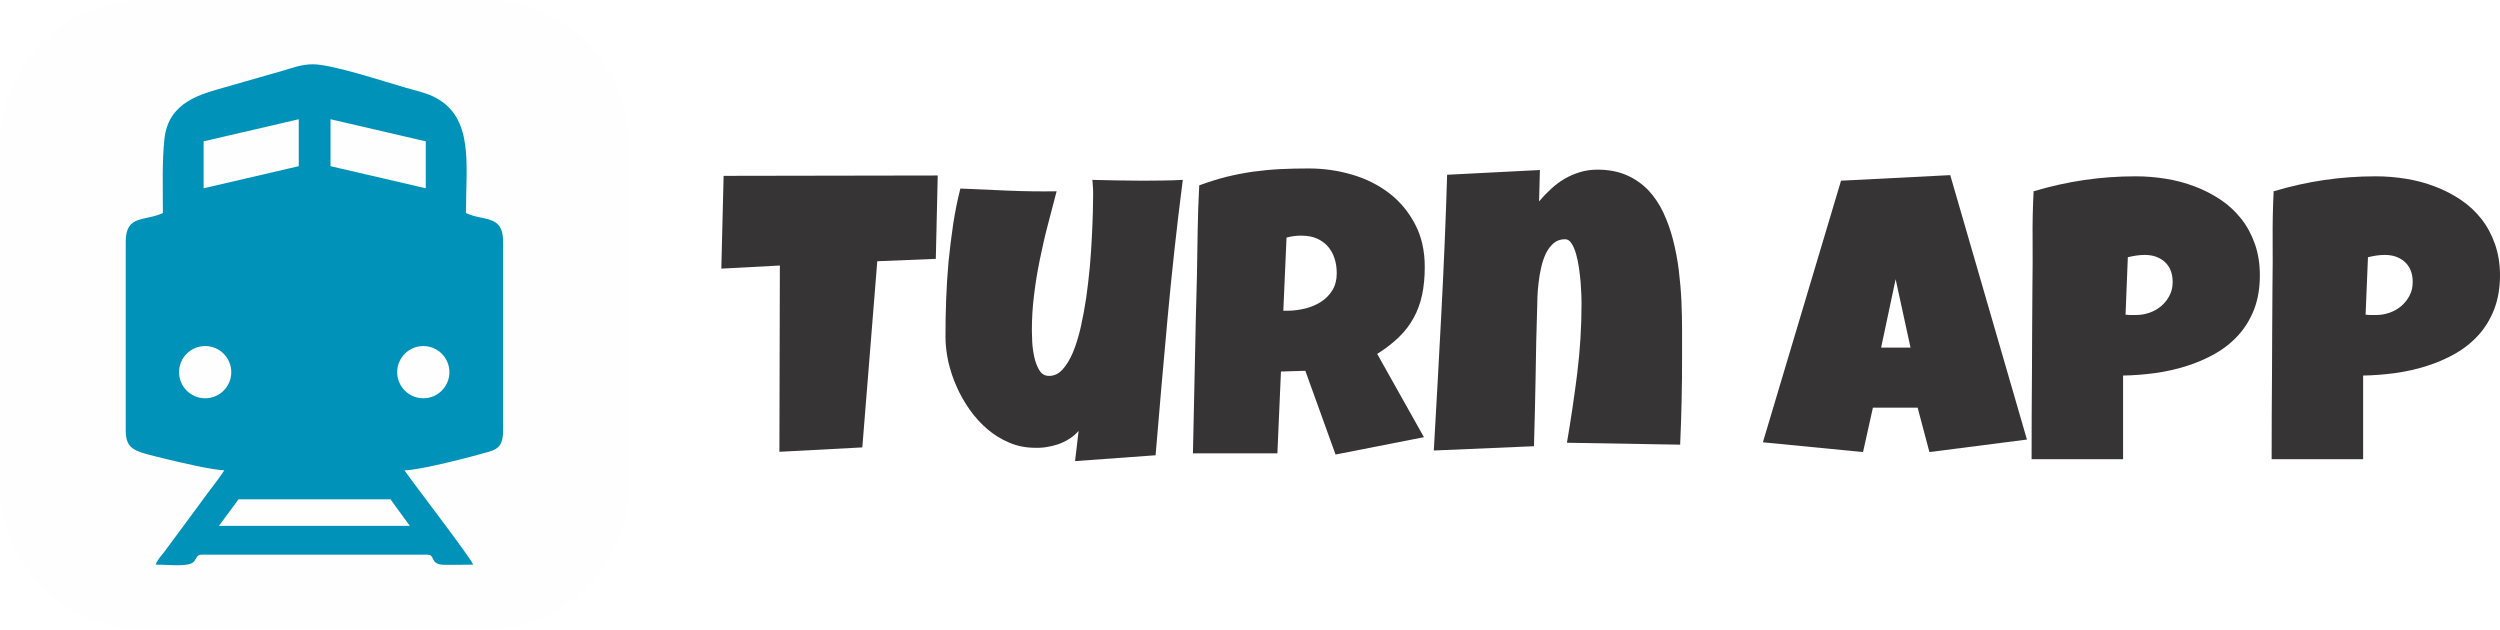
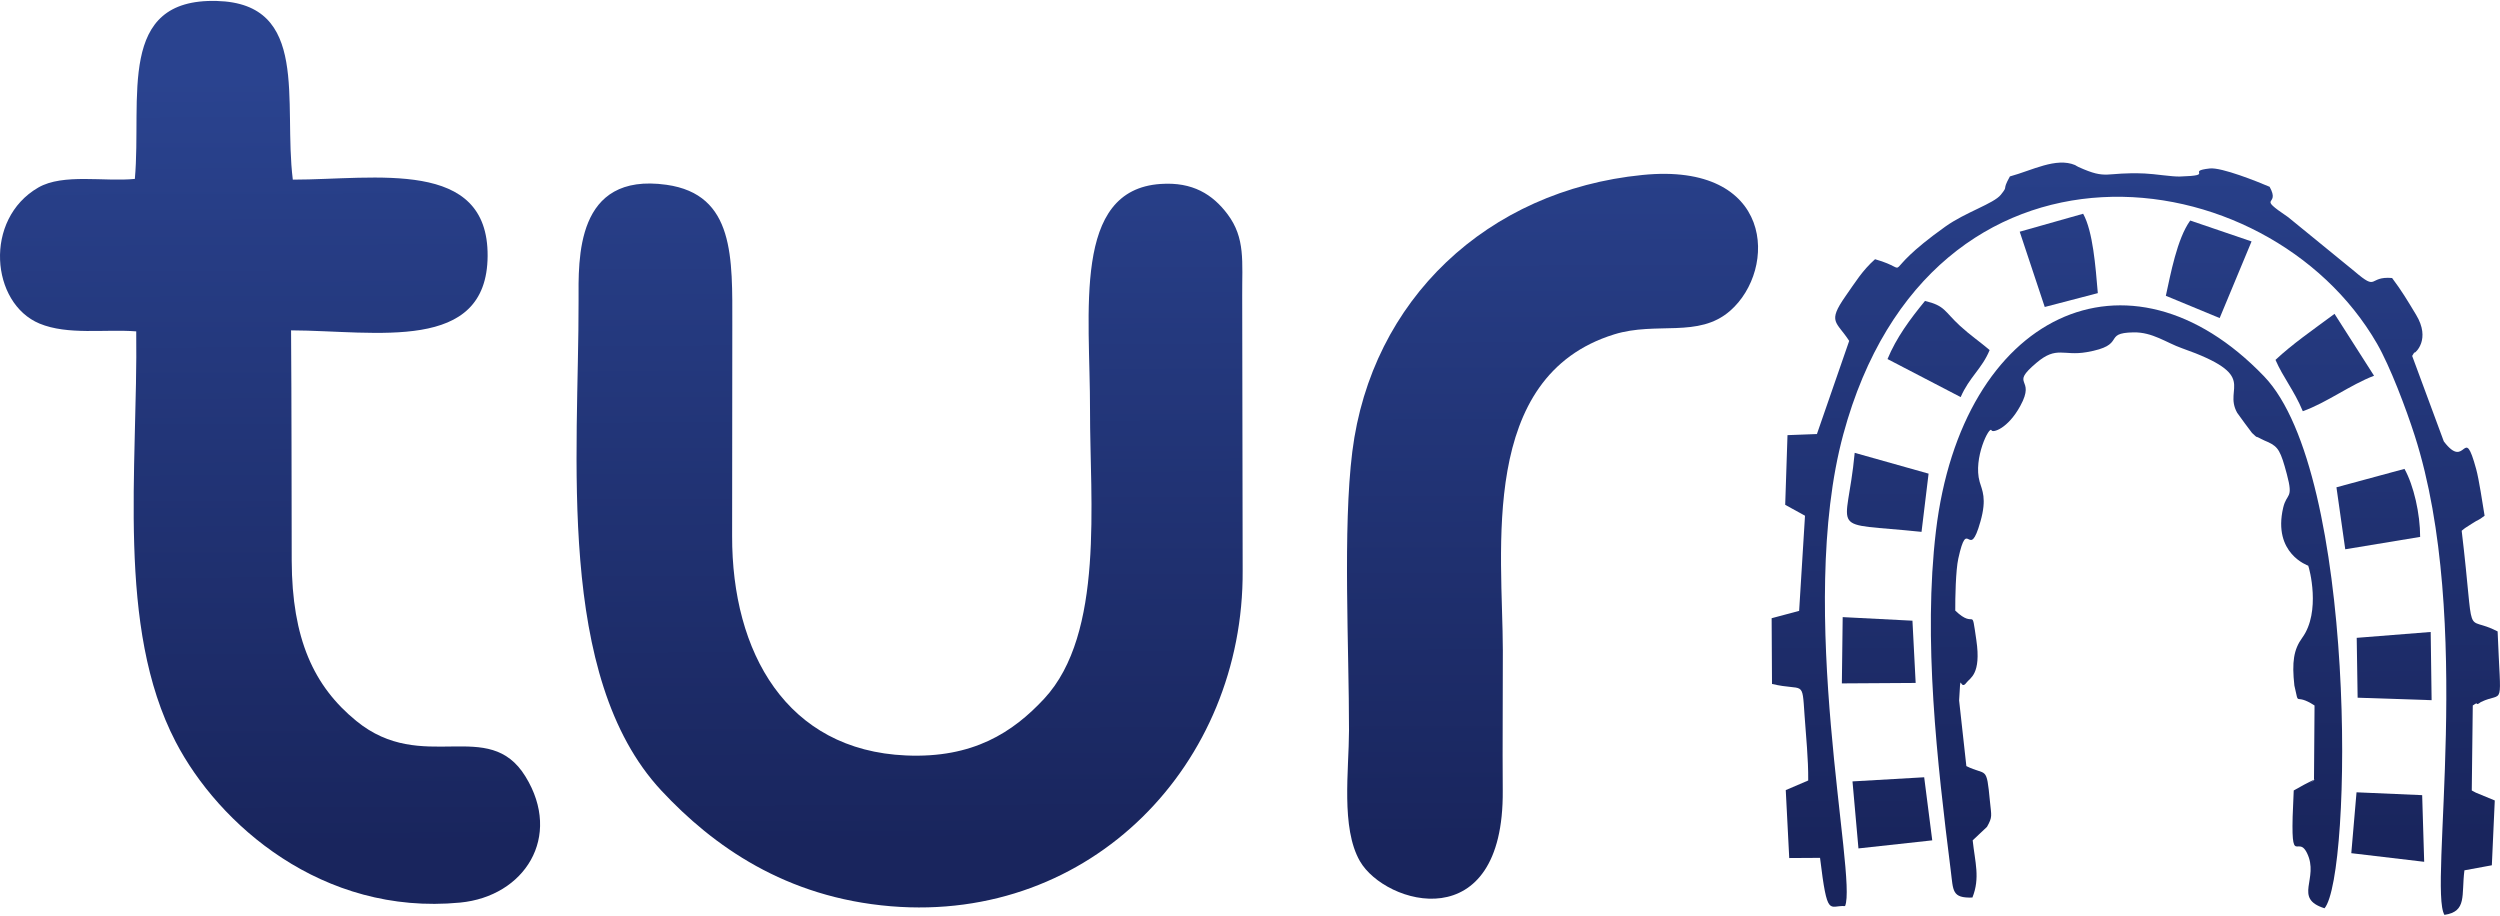
- <svg xmlns="http://www.w3.org/2000/svg" xml:space="preserve" width="274px" height="69px" version="1.1" style="shape-rendering:geometricPrecision; text-rendering:geometricPrecision; image-rendering:optimizeQuality; fill-rule:evenodd; clip-rule:evenodd" viewBox="0 0 273.8 68.87">
+ <svg xmlns="http://www.w3.org/2000/svg" xmlns:xlink="http://www.w3.org/1999/xlink" xml:space="preserve" width="273px" height="100px" version="1.1" style="shape-rendering:geometricPrecision; text-rendering:geometricPrecision; image-rendering:optimizeQuality; fill-rule:evenodd; clip-rule:evenodd" viewBox="0 0 272.7 99.7">
  <defs>
    <style type="text/css">
   
-     .fil0 {fill:#FEFEFE}
-     .fil1 {fill:#0092B8}
-     .fil2 {fill:#373435;fill-rule:nonzero}
+     .fil10 {fill:url(#id0)}
+     .fil1 {fill:url(#id1)}
+     .fil5 {fill:url(#id2)}
+     .fil6 {fill:url(#id3)}
+     .fil8 {fill:url(#id4)}
+     .fil9 {fill:url(#id5)}
+     .fil11 {fill:url(#id6)}
+     .fil7 {fill:url(#id7)}
+     .fil12 {fill:url(#id8)}
+     .fil13 {fill:url(#id9)}
+     .fil2 {fill:url(#id10)}
+     .fil4 {fill:url(#id11)}
+     .fil3 {fill:url(#id12)}
+     .fil0 {fill:url(#id13)}
+     .fil14 {fill:url(#id14)}
   
  </style>
+     <linearGradient id="id0" gradientUnits="userSpaceOnUse" x1="141.24" y1="91.73" x2="140.91" y2="8.05">
+       <stop offset="0" style="stop-opacity:1; stop-color:#19255D" />
+       <stop offset="1" style="stop-opacity:1; stop-color:#2A438F" />
+     </linearGradient>
+     <linearGradient id="id1" gradientUnits="userSpaceOnUse" xlink:href="#id0" x1="141.24" y1="91.73" x2="140.91" y2="8.05">
+   </linearGradient>
+     <linearGradient id="id2" gradientUnits="userSpaceOnUse" xlink:href="#id0" x1="141.24" y1="91.73" x2="140.91" y2="8.05">
+   </linearGradient>
+     <linearGradient id="id3" gradientUnits="userSpaceOnUse" xlink:href="#id0" x1="141.24" y1="91.73" x2="140.91" y2="8.05">
+   </linearGradient>
+     <linearGradient id="id4" gradientUnits="userSpaceOnUse" xlink:href="#id0" x1="141.24" y1="91.73" x2="140.92" y2="8.05">
+   </linearGradient>
+     <linearGradient id="id5" gradientUnits="userSpaceOnUse" xlink:href="#id0" x1="141.24" y1="91.73" x2="140.91" y2="8.05">
+   </linearGradient>
+     <linearGradient id="id6" gradientUnits="userSpaceOnUse" xlink:href="#id0" x1="141.24" y1="91.73" x2="140.91" y2="8.05">
+   </linearGradient>
+     <linearGradient id="id7" gradientUnits="userSpaceOnUse" xlink:href="#id0" x1="141.24" y1="91.73" x2="140.91" y2="8.05">
+   </linearGradient>
+     <linearGradient id="id8" gradientUnits="userSpaceOnUse" xlink:href="#id0" x1="141.24" y1="91.73" x2="140.92" y2="8.05">
+   </linearGradient>
+     <linearGradient id="id9" gradientUnits="userSpaceOnUse" xlink:href="#id0" x1="141.24" y1="91.73" x2="140.91" y2="8.05">
+   </linearGradient>
+     <linearGradient id="id10" gradientUnits="userSpaceOnUse" xlink:href="#id0" x1="141.24" y1="91.73" x2="140.91" y2="8.05">
+   </linearGradient>
+     <linearGradient id="id11" gradientUnits="userSpaceOnUse" xlink:href="#id0" x1="141.24" y1="91.73" x2="140.91" y2="8.05">
+   </linearGradient>
+     <linearGradient id="id12" gradientUnits="userSpaceOnUse" xlink:href="#id0" x1="141.24" y1="91.73" x2="140.91" y2="8.05">
+   </linearGradient>
+     <linearGradient id="id13" gradientUnits="userSpaceOnUse" xlink:href="#id0" x1="141.24" y1="91.73" x2="140.91" y2="8.05">
+   </linearGradient>
+     <linearGradient id="id14" gradientUnits="userSpaceOnUse" xlink:href="#id0" x1="141.24" y1="91.73" x2="140.91" y2="8.05">
+   </linearGradient>
  </defs>
  <g id="Camada_x0020_1">
-     <g id="_2739643514256">
-       <rect class="fil0" width="68.87" height="68.87" rx="15.74" ry="15.74" />
-       <path class="fil1" d="M17.84 23.29c-1.95,0.93 -4.07,0.14 -4.07,3.13l0 20.67c0,2.24 1.1,2.31 4.38,3.13 1.28,0.32 5.26,1.25 6.42,1.25 -0.58,0.88 -1.21,1.67 -1.85,2.53 -0.67,0.89 -1.26,1.73 -1.93,2.62l-2.79 3.77c-0.29,0.38 -0.82,0.94 -0.94,1.41 1.64,0 3.63,0.29 4.19,-0.34 0.28,-0.33 0.29,-0.75 0.82,-0.75l24.74 0c0.93,0 0.19,1.08 1.86,1.11 1.03,0.02 2.11,-0.02 3.15,-0.02 -0.18,-0.65 -6.64,-9.02 -7.52,-10.33 1.67,0 7.44,-1.51 9.24,-2.03 1.17,-0.34 1.56,-0.88 1.56,-2.35l0 -20.67c0,-2.99 -2.12,-2.2 -4.07,-3.13 0,-5.35 0.92,-10.56 -3.54,-12.74 -0.92,-0.45 -2.02,-0.68 -3.09,-0.99 -2.3,-0.66 -8.05,-2.56 -10.12,-2.56 -1.26,0 -2.28,0.41 -3.36,0.72l-6.33 1.81c-2.43,0.71 -6.14,1.52 -6.58,5.63 -0.27,2.45 -0.17,5.42 -0.17,8.13zm4.46 -7.85l10.42 -2.42 0 5.14 -10.42 2.42 0 -5.14zm24.33 0l-10.43 -2.42 0 5.14 10.43 2.42 0 -5.14zm-24.16 22.42c1.58,0 2.86,1.28 2.86,2.86 0,1.58 -1.28,2.86 -2.86,2.86 -1.58,0 -2.86,-1.28 -2.86,-2.86 0,-1.58 1.28,-2.86 2.86,-2.86zm23.89 0c1.58,0 2.86,1.28 2.86,2.86 0,1.58 -1.28,2.86 -2.86,2.86 -1.58,0 -2.86,-1.28 -2.86,-2.86 0,-1.58 1.28,-2.86 2.86,-2.86zm-22.38 19.69l20.9 0 -2.11 -2.9 -16.65 0 -2.14 2.9z" />
-       <polygon class="fil2" points="102.7,19.18 102.49,28.31 96.08,28.57 94.44,48.96 85.36,49.44 85.41,29.04 79,29.38 79.25,19.22 " />
-       <path id="1" class="fil2" d="M129.54 19.66c-0.65,5.04 -1.2,10.07 -1.66,15.07 -0.46,5 -0.9,10.03 -1.32,15.09l-8.82 0.64 0.39 -3.31c-0.29,0.33 -0.62,0.62 -1,0.86 -0.38,0.25 -0.78,0.44 -1.22,0.6 -0.42,0.14 -0.87,0.25 -1.33,0.32 -0.46,0.07 -0.9,0.09 -1.31,0.07 -0.98,-0.01 -1.9,-0.2 -2.75,-0.57 -0.86,-0.36 -1.66,-0.85 -2.37,-1.46 -0.72,-0.61 -1.37,-1.32 -1.94,-2.13 -0.57,-0.81 -1.06,-1.66 -1.45,-2.56 -0.4,-0.9 -0.7,-1.81 -0.91,-2.74 -0.2,-0.94 -0.3,-1.84 -0.3,-2.71 0,-1.29 0.02,-2.63 0.07,-4.01 0.05,-1.39 0.14,-2.78 0.26,-4.17 0.14,-1.39 0.31,-2.76 0.51,-4.13 0.21,-1.36 0.47,-2.67 0.79,-3.91 1.74,0.08 3.51,0.16 5.27,0.23 1.76,0.07 3.52,0.1 5.27,0.07 -0.33,1.24 -0.66,2.49 -0.98,3.75 -0.33,1.25 -0.61,2.52 -0.87,3.79 -0.26,1.27 -0.47,2.54 -0.62,3.82 -0.16,1.27 -0.24,2.56 -0.24,3.87 0,0.3 0.02,0.73 0.04,1.29 0.03,0.56 0.11,1.11 0.23,1.65 0.12,0.55 0.31,1.03 0.55,1.43 0.26,0.42 0.61,0.62 1.07,0.62 0.55,0 1.04,-0.23 1.47,-0.7 0.42,-0.47 0.81,-1.09 1.14,-1.88 0.33,-0.79 0.61,-1.7 0.85,-2.74 0.23,-1.02 0.43,-2.1 0.6,-3.23 0.16,-1.13 0.29,-2.27 0.4,-3.41 0.1,-1.15 0.17,-2.23 0.22,-3.24 0.05,-1.01 0.09,-1.92 0.11,-2.73 0.02,-0.8 0.03,-1.42 0.03,-1.87 0,-0.28 0,-0.56 -0.02,-0.83 -0.01,-0.28 -0.03,-0.56 -0.06,-0.84 0.93,0.03 1.85,0.05 2.77,0.06 0.92,0.02 1.85,0.03 2.78,0.03 0.71,0 1.44,-0.01 2.16,-0.02 0.72,-0.01 1.45,-0.03 2.19,-0.07z" />
-       <path id="2" class="fil2" d="M156.04 29.21c0,1.12 -0.1,2.13 -0.29,3.04 -0.2,0.91 -0.5,1.75 -0.92,2.51 -0.41,0.76 -0.95,1.47 -1.61,2.11 -0.66,0.65 -1.46,1.26 -2.39,1.85l5.12 9.12 -9.68 1.9 -3.31 -9.17 -2.67 0.08 -0.39 8.96 -9.25 0c0.08,-3.27 0.14,-6.53 0.21,-9.77 0.06,-3.24 0.14,-6.5 0.23,-9.77 0.02,-1.65 0.05,-3.28 0.08,-4.9 0.03,-1.63 0.08,-3.26 0.17,-4.91 1,-0.37 1.99,-0.68 2.97,-0.93 0.98,-0.24 1.95,-0.43 2.94,-0.57 0.98,-0.13 1.98,-0.23 2.99,-0.28 1.01,-0.05 2.04,-0.07 3.1,-0.07 1.64,0 3.23,0.23 4.75,0.68 1.53,0.45 2.88,1.13 4.06,2.03 1.17,0.9 2.11,2.03 2.82,3.38 0.72,1.35 1.07,2.92 1.07,4.71zm-9.64 0.69c0,-0.61 -0.08,-1.16 -0.25,-1.66 -0.16,-0.5 -0.41,-0.94 -0.73,-1.3 -0.32,-0.36 -0.72,-0.65 -1.2,-0.86 -0.48,-0.21 -1.05,-0.31 -1.69,-0.31 -0.29,0 -0.57,0.01 -0.84,0.05 -0.27,0.04 -0.54,0.09 -0.79,0.16l-0.35 8.01 0.52 0c0.61,0 1.24,-0.09 1.88,-0.24 0.63,-0.16 1.21,-0.4 1.72,-0.73 0.51,-0.33 0.93,-0.75 1.25,-1.27 0.32,-0.52 0.48,-1.14 0.48,-1.85z" />
-       <path id="3" class="fil2" d="M184.22 39.07c0,1.61 -0.01,3.22 -0.05,4.8 -0.03,1.59 -0.09,3.18 -0.16,4.79l-12.4 -0.21c0.44,-2.55 0.81,-5.08 1.13,-7.61 0.31,-2.53 0.47,-5.09 0.47,-7.67 0,-0.19 -0.01,-0.49 -0.02,-0.9 -0.02,-0.42 -0.05,-0.89 -0.08,-1.41 -0.05,-0.52 -0.11,-1.07 -0.19,-1.62 -0.08,-0.55 -0.19,-1.06 -0.32,-1.51 -0.14,-0.46 -0.3,-0.84 -0.5,-1.13 -0.19,-0.3 -0.43,-0.44 -0.7,-0.44 -0.48,0 -0.89,0.14 -1.23,0.42 -0.34,0.29 -0.62,0.66 -0.85,1.11 -0.22,0.46 -0.39,0.96 -0.52,1.52 -0.13,0.56 -0.23,1.12 -0.29,1.68 -0.07,0.55 -0.11,1.08 -0.13,1.58 -0.02,0.49 -0.03,0.9 -0.03,1.21 -0.08,2.55 -0.14,5.06 -0.17,7.57 -0.05,2.5 -0.1,5.03 -0.18,7.58l-10.97 0.47c0.29,-5.06 0.57,-10.09 0.83,-15.1 0.26,-5 0.48,-10.04 0.63,-15.1l10.16 -0.52 -0.09 3.44c0.4,-0.48 0.84,-0.94 1.31,-1.37 0.46,-0.43 0.96,-0.8 1.49,-1.11 0.53,-0.31 1.09,-0.55 1.69,-0.73 0.59,-0.18 1.22,-0.27 1.88,-0.27 1.22,0 2.29,0.2 3.21,0.6 0.91,0.4 1.7,0.95 2.36,1.63 0.66,0.69 1.21,1.51 1.66,2.45 0.44,0.94 0.8,1.94 1.07,3 0.27,1.06 0.49,2.17 0.63,3.32 0.14,1.16 0.24,2.29 0.29,3.42 0.05,1.11 0.07,2.19 0.07,3.24 0,1.05 0,2 0,2.87z" />
-       <path id="4" class="fil2" d="M221.99 48.1l-10.68 1.37 -1.29 -4.86 -4.9 0 -1.08 4.86 -10.97 -1.07 8.56 -28.65 11.96 -0.61 8.4 28.96zm-12.75 -10.07l-1.63 -7.49 -1.59 7.49 3.22 0z" />
-       <path id="5" class="fil2" d="M247.5 30.12c0,1.38 -0.21,2.62 -0.62,3.7 -0.42,1.07 -0.99,2.02 -1.71,2.82 -0.73,0.81 -1.58,1.49 -2.56,2.05 -0.97,0.55 -2.01,1 -3.12,1.35 -1.11,0.36 -2.27,0.61 -3.46,0.78 -1.19,0.16 -2.35,0.25 -3.51,0.27l0 9.16 -10.02 0c0,-1.64 0.01,-3.22 0.01,-4.77 0.01,-1.55 0.02,-3.09 0.03,-4.62 0,-1.53 0.01,-3.06 0.02,-4.61 0,-1.55 0.01,-3.15 0.03,-4.81 0.03,-1.74 0.03,-3.49 0.02,-5.24 -0.02,-1.75 0.02,-3.52 0.11,-5.29 1.84,-0.55 3.67,-0.96 5.51,-1.23 1.83,-0.27 3.72,-0.41 5.67,-0.41 1.11,0 2.21,0.09 3.32,0.27 1.11,0.18 2.16,0.46 3.17,0.85 1.01,0.38 1.95,0.87 2.82,1.45 0.87,0.58 1.61,1.28 2.25,2.08 0.63,0.8 1.13,1.72 1.49,2.75 0.37,1.04 0.55,2.18 0.55,3.45zm-9.55 0.72c0,-0.93 -0.29,-1.66 -0.85,-2.18 -0.57,-0.52 -1.3,-0.78 -2.2,-0.78 -0.31,0 -0.62,0.02 -0.94,0.07 -0.33,0.05 -0.63,0.11 -0.92,0.18l-0.25 6.29c0.2,0.03 0.39,0.04 0.58,0.04 0.18,0 0.37,0 0.58,0 0.51,0 1.01,-0.09 1.49,-0.26 0.48,-0.17 0.91,-0.42 1.28,-0.74 0.37,-0.33 0.67,-0.7 0.89,-1.14 0.23,-0.43 0.34,-0.93 0.34,-1.48z" />
-       <path id="6" class="fil2" d="M273.8 30.12c0,1.38 -0.22,2.62 -0.63,3.7 -0.42,1.07 -0.99,2.02 -1.71,2.82 -0.73,0.81 -1.58,1.49 -2.56,2.05 -0.97,0.55 -2.01,1 -3.12,1.35 -1.11,0.36 -2.27,0.61 -3.46,0.78 -1.19,0.16 -2.35,0.25 -3.51,0.27l0 9.16 -10.02 0c0,-1.64 0.01,-3.22 0.01,-4.77 0.01,-1.55 0.02,-3.09 0.03,-4.62 0,-1.53 0.01,-3.06 0.02,-4.61 0,-1.55 0.01,-3.15 0.03,-4.81 0.03,-1.74 0.03,-3.49 0.02,-5.24 -0.01,-1.75 0.02,-3.52 0.11,-5.29 1.84,-0.55 3.67,-0.96 5.51,-1.23 1.83,-0.27 3.72,-0.41 5.67,-0.41 1.11,0 2.21,0.09 3.32,0.27 1.11,0.18 2.16,0.46 3.17,0.85 1.01,0.38 1.95,0.87 2.82,1.45 0.87,0.58 1.61,1.28 2.25,2.08 0.63,0.8 1.13,1.72 1.49,2.75 0.37,1.04 0.56,2.18 0.56,3.45zm-9.56 0.72c0,-0.93 -0.29,-1.66 -0.85,-2.18 -0.57,-0.52 -1.3,-0.78 -2.2,-0.78 -0.31,0 -0.62,0.02 -0.94,0.07 -0.33,0.05 -0.63,0.11 -0.91,0.18l-0.26 6.29c0.2,0.03 0.39,0.04 0.58,0.04 0.18,0 0.37,0 0.58,0 0.51,0 1.01,-0.09 1.49,-0.26 0.48,-0.17 0.91,-0.42 1.28,-0.74 0.37,-0.33 0.67,-0.7 0.89,-1.14 0.23,-0.43 0.34,-0.93 0.34,-1.48z" />
+     <g id="_2603814700496">
+       <path class="fil0" d="M63.11 32.74c0.04,16.67 -2.55,40.97 9.03,53.4 5.63,6.04 13.55,11.67 25.04,12.62 21.87,1.81 38.49,-15.54 38.37,-36.61l-0.05 -29.96c-0.02,-3.75 0.36,-6.31 -1.6,-8.92 -1.62,-2.16 -3.81,-3.54 -7.29,-3.3 -9.68,0.64 -7.69,13.9 -7.71,24.75 -0.02,9.77 1.6,24.3 -5,31.4 -3.41,3.67 -7.76,6.51 -15.07,6.19 -13.01,-0.56 -19.01,-11.22 -18.97,-23.97l0.02 -22.88c0,-7.41 0.3,-14.35 -7.19,-15.4 -9.95,-1.39 -9.59,8.09 -9.58,12.68z" />
+       <path class="fil1" d="M14.71 19.42c-3.3,0.33 -7.83,-0.62 -10.53,0.94 -5.99,3.46 -5.18,12.63 0.13,14.84 3.09,1.28 7.11,0.59 10.55,0.85 0.19,14.98 -2.21,32.24 4.3,44.77 4.67,8.98 15.96,18.98 31.02,17.54 7.03,-0.67 11.2,-7.16 7.14,-13.75 -4.02,-6.56 -11.23,-0.16 -18.45,-6.06 -4.66,-3.8 -7.02,-8.98 -7.05,-17.48 -0.02,-8.38 -0.01,-16.75 -0.07,-25.13 9.29,0.04 21.37,2.51 21.44,-8.11 0.07,-10.7 -12.18,-8.34 -21.25,-8.33 -1.06,-8.51 1.91,-19.22 -8.29,-19.49 -10.98,-0.3 -8.16,10.54 -8.94,19.41z" />
+       <path class="fil2" d="M179.16 18.99c-16.93,1.68 -29.57,13.62 -31.65,30.18 -1.05,8.38 -0.35,21.55 -0.36,30.42 -0.01,4.33 -0.9,10.62 1.19,14.25 2.76,4.79 15.72,8.51 15.58,-7.71 -0.04,-5.08 0.02,-10.17 0.01,-15.26 -0.02,-10.94 -2.69,-29.89 12.14,-34.49 4.64,-1.44 9.19,0.45 12.65,-2.57 5.19,-4.53 4.82,-16.26 -9.56,-14.82z" />
+       <path class="fil3" d="M219.24 19.15c-0.94,1.68 -0.1,0.89 -0.99,2 -0.78,0.97 -3.85,1.9 -6.05,3.47 -7.84,5.59 -3.11,4.86 -7.67,3.56 -1.4,1.25 -2.13,2.48 -3.24,4.06 -1.98,2.84 -0.97,2.71 0.42,4.85l-3.52 10.16 -3.21 0.12 -0.25 7.6 2.16 1.19 -0.64 10.38 -3 0.8 0.04 7.17c3.51,0.83 3.28,-0.57 3.55,3.41 0.16,2.38 0.42,4.71 0.4,7.12l-2.45 1.05 0.38 7.41 3.36 -0.02c0.81,6.67 0.99,5.14 2.73,5.26 1.35,-3.14 -5.41,-32.21 -0.19,-51.47 9.53,-35.16 46.32,-30.49 58.21,-9.89 1.44,2.5 3.18,7.11 4.12,10.05 6.48,20.2 1.49,49.41 3.24,52.27 2.49,-0.37 1.83,-2.13 2.18,-4.86l2.99 -0.55 0.32 -7.07 -2.06 -0.85c-0.12,-0.06 -0.31,-0.16 -0.45,-0.24l0.11 -9.27c0.15,-0.09 0.39,-0.31 0.46,-0.19 0.07,0.12 0.33,-0.14 0.43,-0.19 2.59,-1.24 2.16,1.07 1.82,-7.7 -3.79,-1.98 -2.41,1.69 -3.92,-10.98 0.43,-0.36 0.37,-0.29 1.11,-0.77 0.87,-0.57 0.56,-0.24 1.39,-0.87 -0.23,-1.4 -0.61,-3.95 -0.92,-5.09 -1.4,-5.12 -1.04,0.28 -3.53,-3.02 0,0 -3.24,-8.73 -3.45,-9.32 0.08,-0.14 0.25,-0.46 0.3,-0.37 0.01,0.03 1.77,-1.41 0.12,-4.13 -0.93,-1.54 -1.55,-2.59 -2.61,-4 -2.67,-0.23 -1.47,1.52 -4.09,-0.72l-7.24 -5.91c-3.65,-2.47 -0.77,-1.04 -2.03,-3.32 -1.31,-0.56 -5.24,-2.14 -6.52,-2 -2.75,0.3 0.73,0.76 -3.27,0.88 -0.86,0.03 -2.78,-0.29 -3.84,-0.33 -4.39,-0.19 -4.01,0.74 -7.22,-0.71 -0.13,-0.05 -0.25,-0.15 -0.37,-0.21 -2.08,-0.87 -4.68,0.58 -7.11,1.24z" />
+       <path class="fil4" d="M215.15 97.81c0.86,-2.15 0.28,-3.87 0.03,-6.24l1.56 -1.47c0.62,-1.1 0.48,-1.17 0.32,-2.81 -0.38,-3.97 -0.35,-2.71 -2.57,-3.82l-0.79 -7.16c0.2,-3.6 0.04,-0.89 0.8,-1.94 0.38,-0.52 1.63,-0.89 1.08,-4.64 -0.58,-3.94 -0.04,-1.05 -2.3,-3.22 -0.01,-1.37 0.05,-4.4 0.33,-5.67 1.05,-4.79 1.14,0.5 2.42,-4.06 0.71,-2.5 0.18,-3.39 -0.09,-4.32 -0.73,-2.56 1.08,-6.18 1.3,-5.61 0.12,0.29 1.76,-0.16 3.13,-2.66 1.78,-3.23 -1.29,-2.13 1.78,-4.72 2.2,-1.86 2.9,-0.71 5.45,-1.15 4.49,-0.77 1.64,-2.1 5.12,-2.16 2.08,-0.04 3.58,1.13 5.29,1.73 8.58,3.02 4.45,4.24 6.02,7.04 0.11,0.18 1.57,2.15 1.62,2.2 0.83,0.75 0.09,0.16 0.97,0.64 0.15,0.09 0.66,0.31 0.81,0.37 1.09,0.52 1.35,0.97 2.02,3.49 0.74,2.77 -0.01,2 -0.4,3.65 -1.17,5.02 2.73,6.32 2.73,6.33 0.11,0.23 1.41,5.02 -0.65,7.86 -0.94,1.29 -1.14,2.65 -0.86,5.21 0.58,2.51 -0.08,0.69 2.2,2.18l-0.06 8.18c-1.84,1.07 1.79,-1.04 -1.08,0.46l-1.13 0.63c-0.47,9.23 0.35,4.57 1.45,6.83 1.37,2.79 -1.56,4.93 1.91,6.02 3.03,-3.6 3.57,-47.45 -6.6,-58.03 -14.79,-15.39 -32.97,-6.83 -35.79,16.9 -1.4,11.77 0.12,25.09 1.62,37.03 0.28,2.21 0.11,3 2.36,2.93z" />
+       <path class="fil5" d="M205.89 39.07l7.98 4.15c0.95,-2.19 2.33,-3.1 3.16,-5.13 -1.05,-0.9 -2.16,-1.65 -3.23,-2.64 -1.74,-1.6 -1.6,-2.18 -3.82,-2.72 -1.65,2.01 -3.13,4.02 -4.09,6.34z" />
+       <path class="fil6" d="M236.25 32.17l5.87 2.43 3.48 -8.36 -6.69 -2.28c-1.44,1.99 -2.15,5.9 -2.66,8.21z" />
+       <path class="fil7" d="M248.21 39.16c0.84,1.94 2.02,3.3 2.98,5.6 2.61,-0.93 5.16,-2.87 7.77,-3.87l-4.31 -6.75c-2.44,1.81 -4.57,3.27 -6.44,5.02z" />
+       <path class="fil8" d="M254.86 53.06l0.96 6.76 8.17 -1.35c0,-2.53 -0.7,-5.61 -1.71,-7.42l-7.42 2.01z" />
+       <path class="fil9" d="M220.31 25.18l2.73 8.21 5.79 -1.51c-0.25,-2.92 -0.53,-6.72 -1.6,-8.66l-6.92 1.96z" />
+       <path class="fil10" d="M209.6 57.92l0.77 -6.35 -8.06 -2.27c-0.85,9.12 -3.25,7.52 7.29,8.62z" />
+       <polygon class="fil11" points="202.07,85.14 202.72,92.45 210.77,91.57 209.89,84.69 " />
+       <polygon class="fil12" points="257.07,69.48 257.17,76.01 265.24,76.28 265.14,68.84 " />
+       <polygon class="fil13" points="200.91,74.45 208.96,74.4 208.61,67.61 201,67.22 " />
+       <polygon class="fil14" points="256.48,92.97 264.43,93.91 264.21,86.64 257.05,86.33 " />
    </g>
  </g>
</svg>
